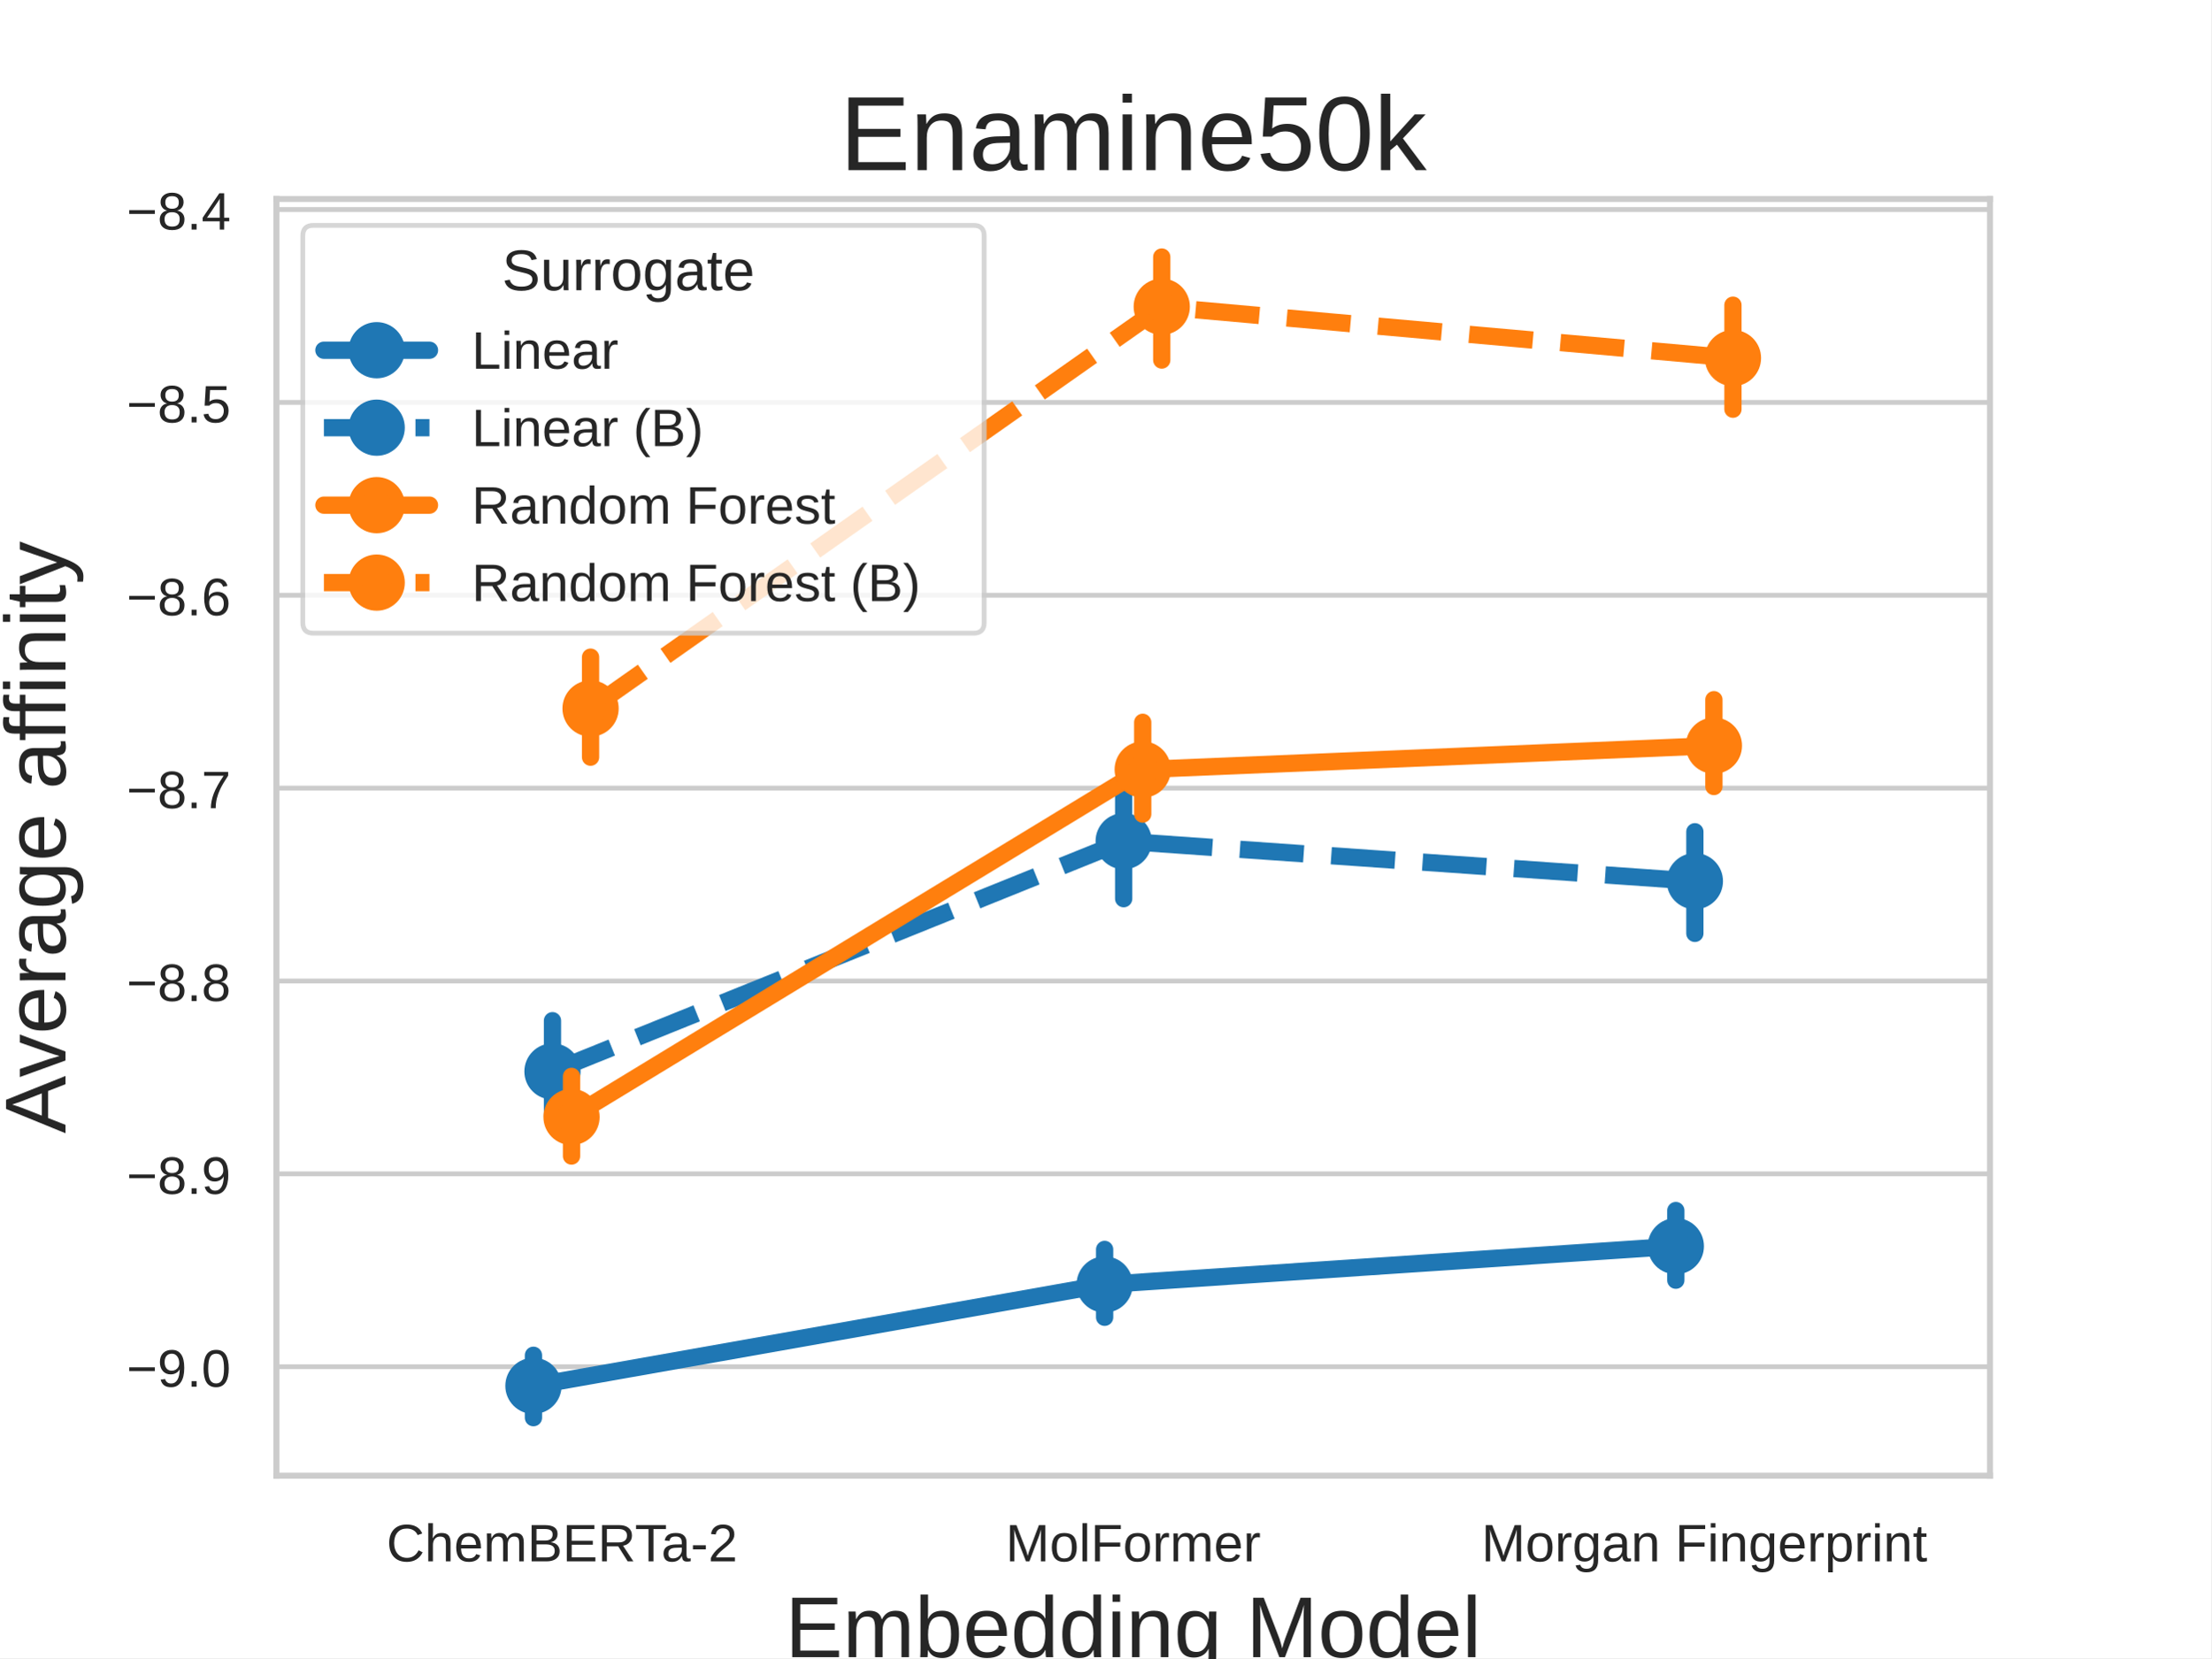
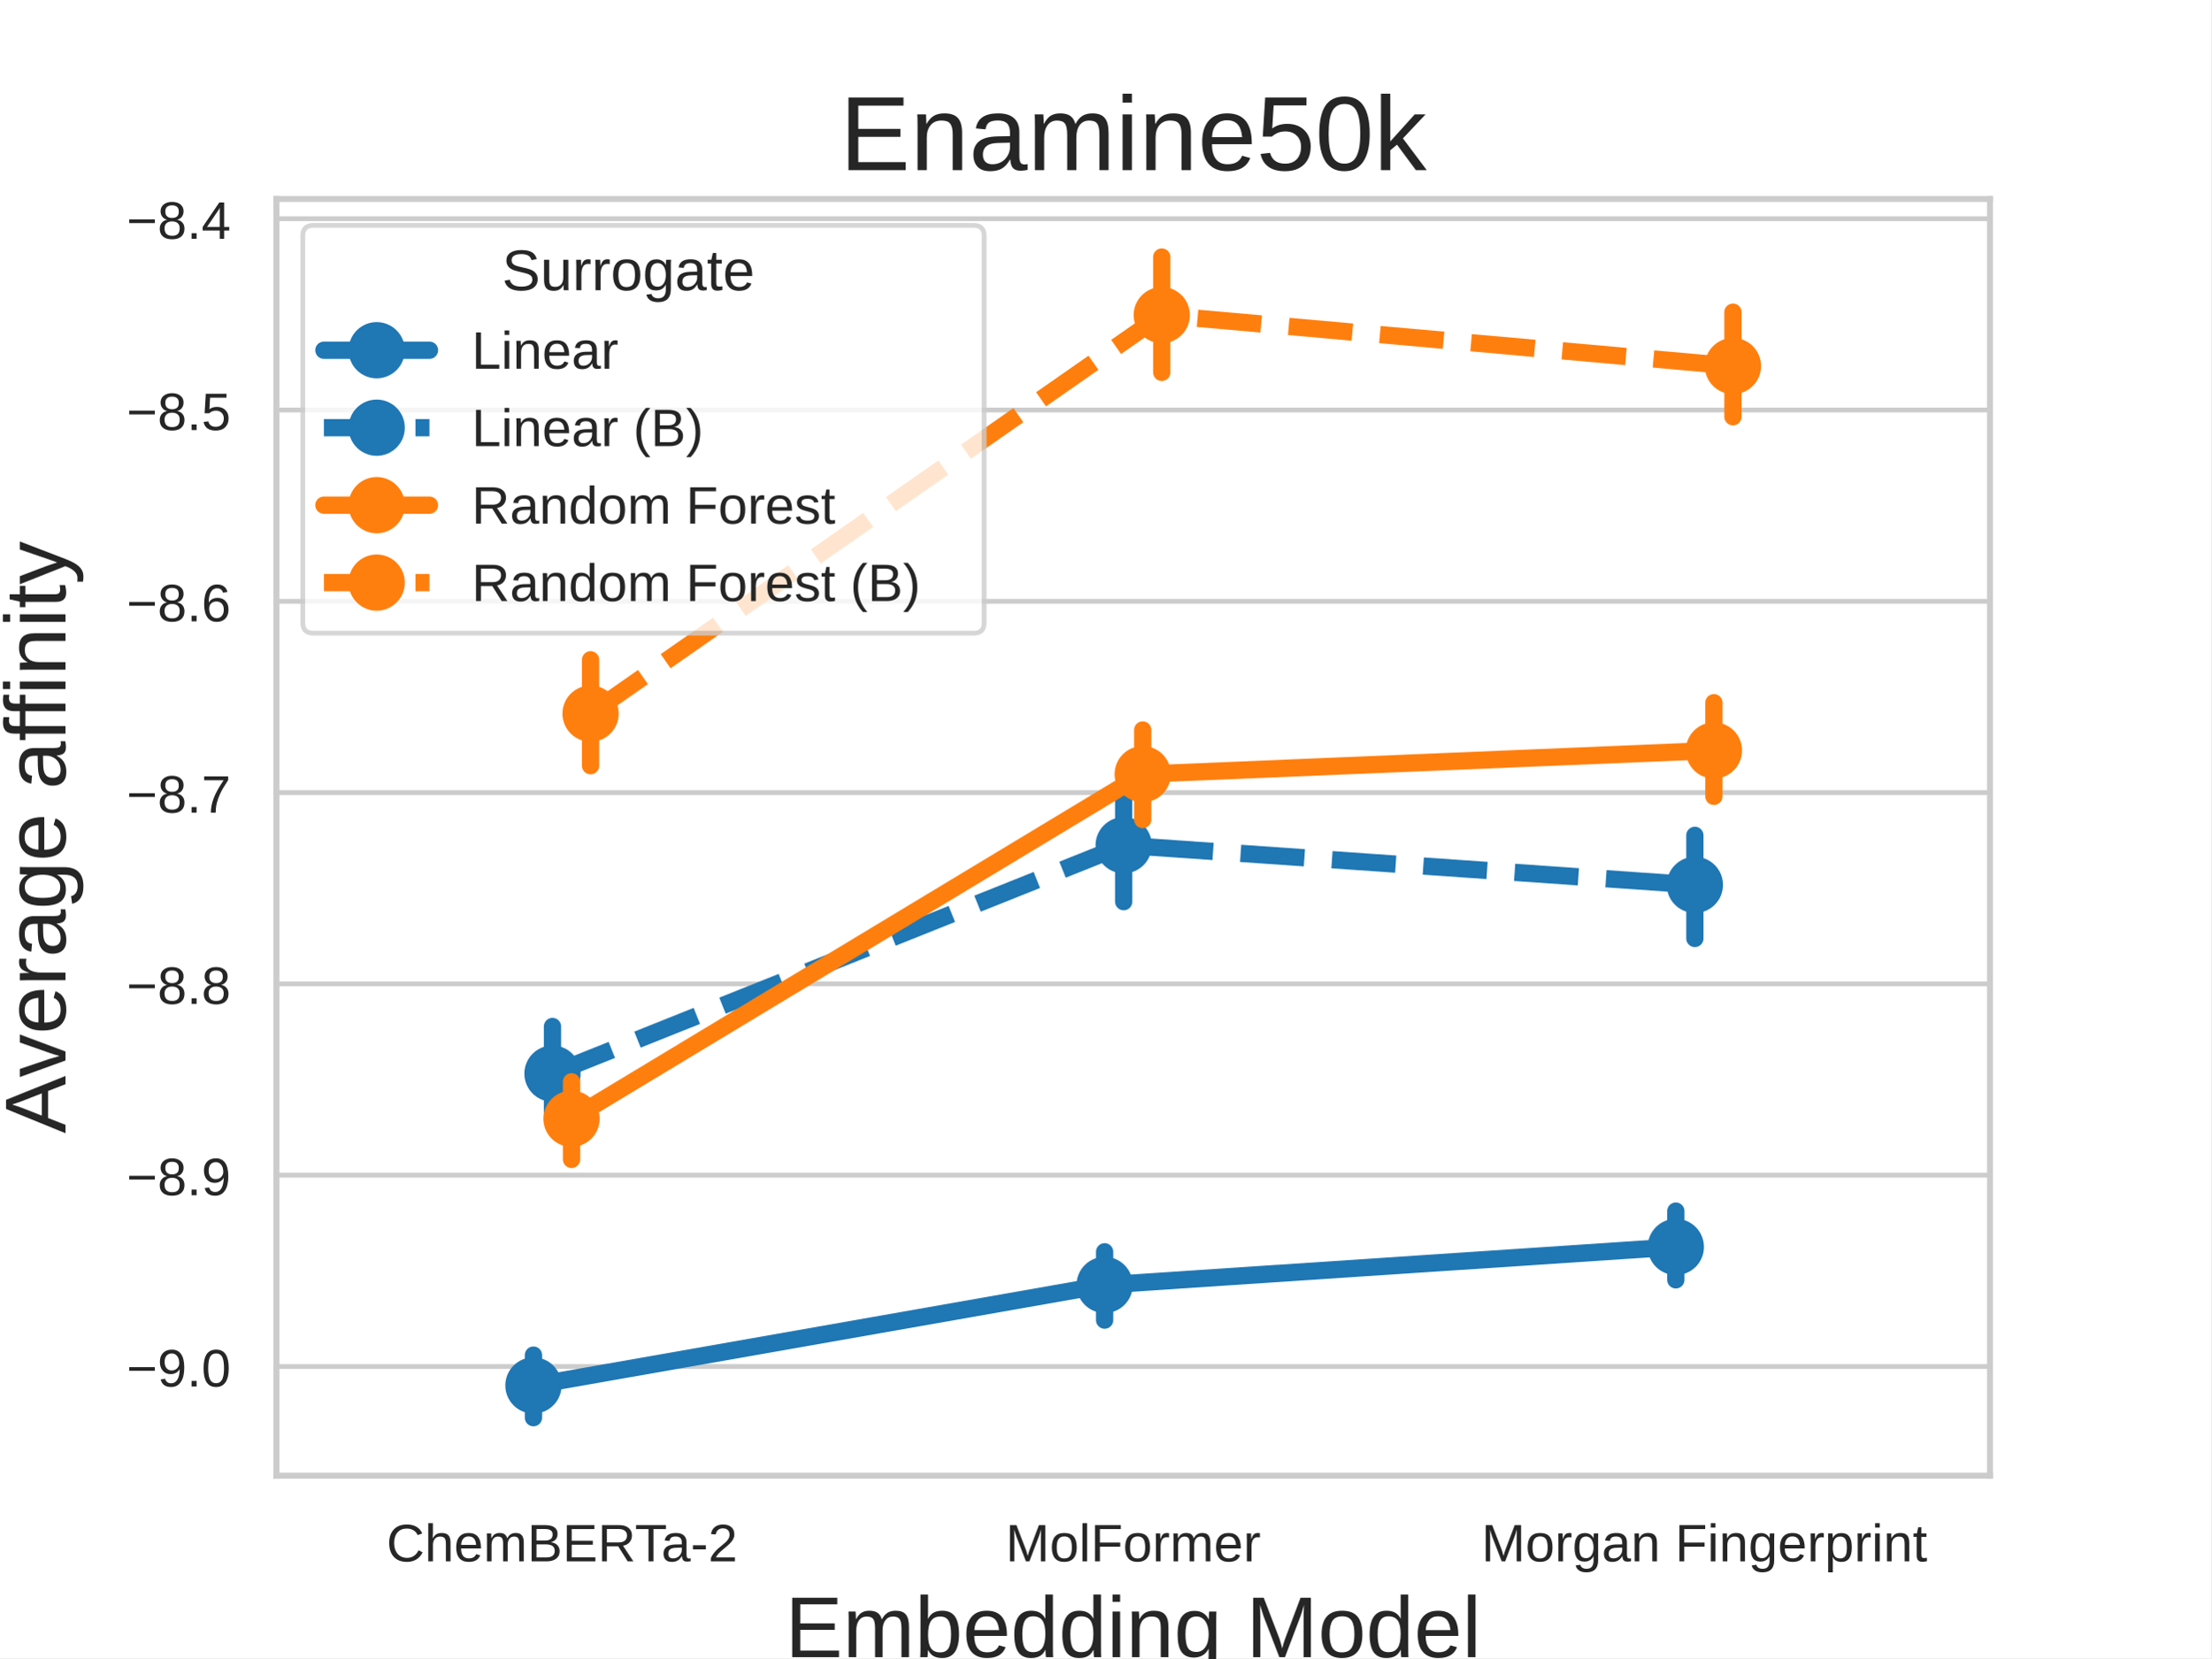
<svg xmlns="http://www.w3.org/2000/svg" xmlns:xlink="http://www.w3.org/1999/xlink" width="460.8pt" height="345.6pt" viewBox="0 0 460.8 345.6" version="1.1">
  <defs>
    <style type="text/css">*{stroke-linejoin: round; stroke-linecap: butt}</style>
  </defs>
  <g id="figure_1">
    <g id="patch_1">
      <path d="M 0 345.6  L 460.8 345.6  L 460.8 0  L 0 0  z " style="fill: #ffffff" />
    </g>
    <g id="axes_1">
      <g id="patch_2">
        <path d="M 57.6 307.584  L 414.72 307.584  L 414.72 41.472  L 57.6 41.472  z " style="fill: #ffffff" />
      </g>
      <g id="matplotlib.axis_1">
        <g id="xtick_1">
          <g id="text_1">
            <text style="fill: #262626; font: 11px 'Arial', 'DejaVu Sans', 'Liberation Sans', 'Bitstream Vera Sans', sans-serif; text-anchor: middle" x="117.12" y="325.442" transform="rotate(-0 117.12 325.4423)">ChemBERTa-2</text>
          </g>
        </g>
        <g id="xtick_2">
          <g id="text_2">
            <text style="fill: #262626; font: 11px 'Arial', 'DejaVu Sans', 'Liberation Sans', 'Bitstream Vera Sans', sans-serif; text-anchor: middle" x="236.16" y="325.442" transform="rotate(-0 236.16 325.4423)">MolFormer</text>
          </g>
        </g>
        <g id="xtick_3">
          <g id="text_3">
            <text style="fill: #262626; font: 11px 'Arial', 'DejaVu Sans', 'Liberation Sans', 'Bitstream Vera Sans', sans-serif; text-anchor: middle" x="355.2" y="325.442" transform="rotate(-0 355.2 325.4423)">Morgan Fingerprint</text>
          </g>
        </g>
        <g id="text_4">
          <text style="fill: #262626; font: 18px 'Arial', 'DejaVu Sans', 'Liberation Sans', 'Bitstream Vera Sans', sans-serif; text-anchor: middle" x="236.16" y="345.407" transform="rotate(-0 236.16 345.4071)">Embedding Model</text>
        </g>
      </g>
      <g id="matplotlib.axis_2">
        <g id="ytick_1">
          <g id="line2d_1">
-             <path d="M 57.6 284.865  L 414.72 284.865  " clip-path="url(#p78f17c7227)" style="fill: none; stroke: #cccccc; stroke-linecap: round" />
+             <path d="M 57.6 284.815  L 414.72 284.815  " clip-path="url(#p80c6c614b1)" style="fill: none; stroke: #cccccc; stroke-linecap: round" />
          </g>
          <g id="text_5">
-             <text style="fill: #262626; font: 11px 'Arial', 'DejaVu Sans', 'Liberation Sans', 'Bitstream Vera Sans', sans-serif; text-anchor: end" x="48.1" y="289.044" transform="rotate(-0 48.1 289.0437)">−9.0</text>
+             <text style="fill: #262626; font: 11px 'Arial', 'DejaVu Sans', 'Liberation Sans', 'Bitstream Vera Sans', sans-serif; text-anchor: end" x="48.1" y="288.994" transform="rotate(-0 48.1 288.9938)">−9.0</text>
          </g>
        </g>
        <g id="ytick_2">
          <g id="line2d_2">
-             <path d="M 57.6 244.666  L 414.72 244.666  " clip-path="url(#p78f17c7227)" style="fill: none; stroke: #cccccc; stroke-linecap: round" />
+             <path d="M 57.6 244.943  L 414.72 244.943  " clip-path="url(#p80c6c614b1)" style="fill: none; stroke: #cccccc; stroke-linecap: round" />
          </g>
          <g id="text_6">
-             <text style="fill: #262626; font: 11px 'Arial', 'DejaVu Sans', 'Liberation Sans', 'Bitstream Vera Sans', sans-serif; text-anchor: end" x="48.1" y="248.845" transform="rotate(-0 48.1 248.8447)">−8.9</text>
+             <text style="fill: #262626; font: 11px 'Arial', 'DejaVu Sans', 'Liberation Sans', 'Bitstream Vera Sans', sans-serif; text-anchor: end" x="48.1" y="249.122" transform="rotate(-0 48.1 249.1222)">−8.9</text>
          </g>
        </g>
        <g id="ytick_3">
          <g id="line2d_3">
-             <path d="M 57.6 204.466  L 414.72 204.466  " clip-path="url(#p78f17c7227)" style="fill: none; stroke: #cccccc; stroke-linecap: round" />
+             <path d="M 57.6 205.072  L 414.72 205.072  " clip-path="url(#p80c6c614b1)" style="fill: none; stroke: #cccccc; stroke-linecap: round" />
          </g>
          <g id="text_7">
-             <text style="fill: #262626; font: 11px 'Arial', 'DejaVu Sans', 'Liberation Sans', 'Bitstream Vera Sans', sans-serif; text-anchor: end" x="48.1" y="208.646" transform="rotate(-0 48.1 208.6456)">−8.8</text>
+             <text style="fill: #262626; font: 11px 'Arial', 'DejaVu Sans', 'Liberation Sans', 'Bitstream Vera Sans', sans-serif; text-anchor: end" x="48.1" y="209.251" transform="rotate(-0 48.1 209.2507)">−8.8</text>
          </g>
        </g>
        <g id="ytick_4">
          <g id="line2d_4">
-             <path d="M 57.6 164.267  L 414.72 164.267  " clip-path="url(#p78f17c7227)" style="fill: none; stroke: #cccccc; stroke-linecap: round" />
+             <path d="M 57.6 165.2  L 414.72 165.2  " clip-path="url(#p80c6c614b1)" style="fill: none; stroke: #cccccc; stroke-linecap: round" />
          </g>
          <g id="text_8">
-             <text style="fill: #262626; font: 11px 'Arial', 'DejaVu Sans', 'Liberation Sans', 'Bitstream Vera Sans', sans-serif; text-anchor: end" x="48.1" y="168.447" transform="rotate(-0 48.1 168.4466)">−8.7</text>
+             <text style="fill: #262626; font: 11px 'Arial', 'DejaVu Sans', 'Liberation Sans', 'Bitstream Vera Sans', sans-serif; text-anchor: end" x="48.1" y="169.379" transform="rotate(-0 48.1 169.3791)">−8.7</text>
          </g>
        </g>
        <g id="ytick_5">
          <g id="line2d_5">
-             <path d="M 57.6 124.068  L 414.72 124.068  " clip-path="url(#p78f17c7227)" style="fill: none; stroke: #cccccc; stroke-linecap: round" />
+             <path d="M 57.6 125.328  L 414.72 125.328  " clip-path="url(#p80c6c614b1)" style="fill: none; stroke: #cccccc; stroke-linecap: round" />
          </g>
          <g id="text_9">
-             <text style="fill: #262626; font: 11px 'Arial', 'DejaVu Sans', 'Liberation Sans', 'Bitstream Vera Sans', sans-serif; text-anchor: end" x="48.1" y="128.248" transform="rotate(-0 48.1 128.2475)">−8.6</text>
+             <text style="fill: #262626; font: 11px 'Arial', 'DejaVu Sans', 'Liberation Sans', 'Bitstream Vera Sans', sans-serif; text-anchor: end" x="48.1" y="129.508" transform="rotate(-0 48.1 129.5076)">−8.6</text>
          </g>
        </g>
        <g id="ytick_6">
          <g id="line2d_6">
-             <path d="M 57.6 83.869  L 414.72 83.869  " clip-path="url(#p78f17c7227)" style="fill: none; stroke: #cccccc; stroke-linecap: round" />
+             <path d="M 57.6 85.457  L 414.72 85.457  " clip-path="url(#p80c6c614b1)" style="fill: none; stroke: #cccccc; stroke-linecap: round" />
          </g>
          <g id="text_10">
-             <text style="fill: #262626; font: 11px 'Arial', 'DejaVu Sans', 'Liberation Sans', 'Bitstream Vera Sans', sans-serif; text-anchor: end" x="48.1" y="88.048" transform="rotate(-0 48.1 88.04847)">−8.5</text>
+             <text style="fill: #262626; font: 11px 'Arial', 'DejaVu Sans', 'Liberation Sans', 'Bitstream Vera Sans', sans-serif; text-anchor: end" x="48.1" y="89.636" transform="rotate(-0 48.1 89.63607)">−8.5</text>
          </g>
        </g>
        <g id="ytick_7">
          <g id="line2d_7">
-             <path d="M 57.6 43.67  L 414.72 43.67  " clip-path="url(#p78f17c7227)" style="fill: none; stroke: #cccccc; stroke-linecap: round" />
+             <path d="M 57.6 45.585  L 414.72 45.585  " clip-path="url(#p80c6c614b1)" style="fill: none; stroke: #cccccc; stroke-linecap: round" />
          </g>
          <g id="text_11">
-             <text style="fill: #262626; font: 11px 'Arial', 'DejaVu Sans', 'Liberation Sans', 'Bitstream Vera Sans', sans-serif; text-anchor: end" x="48.1" y="47.849" transform="rotate(-0 48.1 47.84941)">−8.4</text>
+             <text style="fill: #262626; font: 11px 'Arial', 'DejaVu Sans', 'Liberation Sans', 'Bitstream Vera Sans', sans-serif; text-anchor: end" x="48.1" y="49.765" transform="rotate(-0 48.1 49.76453)">−8.4</text>
          </g>
        </g>
        <g id="text_12">
          <text style="fill: #262626; font: 18px 'Arial', 'DejaVu Sans', 'Liberation Sans', 'Bitstream Vera Sans', sans-serif; text-anchor: middle" x="13.645" y="174.528" transform="rotate(-90 13.64547 174.528)">Average affinity</text>
        </g>
      </g>
      <g id="line2d_8">
-         <path d="M 111.168 288.856  L 230.208 267.732  L 349.248 259.749  " clip-path="url(#p78f17c7227)" style="fill: none; stroke: #1f77b4; stroke-width: 3.6; stroke-linecap: round" />
+         <path d="M 111.168 288.774  L 230.208 267.822  L 349.248 259.903  " clip-path="url(#p80c6c614b1)" style="fill: none; stroke: #1f77b4; stroke-width: 3.6; stroke-linecap: round" />
        <defs>
-           <path id="m93af3d8ae8" d="M 0 4.512  C 1.197 4.512 2.344 4.037 3.19 3.19  C 4.037 2.344 4.512 1.197 4.512 0  C 4.512 -1.197 4.037 -2.344 3.19 -3.19  C 2.344 -4.037 1.197 -4.512 0 -4.512  C -1.197 -4.512 -2.344 -4.037 -3.19 -3.19  C -4.037 -2.344 -4.512 -1.197 -4.512 0  C -4.512 1.197 -4.037 2.344 -3.19 3.19  C -2.344 4.037 -1.197 4.512 0 4.512  z " style="stroke: #1f77b4; stroke-width: 2.7" />
+           <path id="m4a5e05024f" d="M 0 4.512  C 1.197 4.512 2.344 4.037 3.19 3.19  C 4.037 2.344 4.512 1.197 4.512 0  C 4.512 -1.197 4.037 -2.344 3.19 -3.19  C 2.344 -4.037 1.197 -4.512 0 -4.512  C -1.197 -4.512 -2.344 -4.037 -3.19 -3.19  C -4.037 -2.344 -4.512 -1.197 -4.512 0  C -4.512 1.197 -4.037 2.344 -3.19 3.19  C -2.344 4.037 -1.197 4.512 0 4.512  z " style="stroke: #1f77b4; stroke-width: 2.7" />
        </defs>
-         <g clip-path="url(#p78f17c7227)">
-           <use xlink:href="#m93af3d8ae8" x="111.168" y="288.856" style="fill: #1f77b4; stroke: #1f77b4; stroke-width: 2.7" />
-           <use xlink:href="#m93af3d8ae8" x="230.208" y="267.732" style="fill: #1f77b4; stroke: #1f77b4; stroke-width: 2.7" />
-           <use xlink:href="#m93af3d8ae8" x="349.248" y="259.749" style="fill: #1f77b4; stroke: #1f77b4; stroke-width: 2.7" />
+         <g clip-path="url(#p80c6c614b1)">
+           <use xlink:href="#m4a5e05024f" x="111.168" y="288.774" style="fill: #1f77b4; stroke: #1f77b4; stroke-width: 2.7" />
+           <use xlink:href="#m4a5e05024f" x="230.208" y="267.822" style="fill: #1f77b4; stroke: #1f77b4; stroke-width: 2.7" />
+           <use xlink:href="#m4a5e05024f" x="349.248" y="259.903" style="fill: #1f77b4; stroke: #1f77b4; stroke-width: 2.7" />
        </g>
      </g>
      <g id="line2d_9">
-         <path d="M 111.168 295.488  L 111.168 282.48  " clip-path="url(#p78f17c7227)" style="fill: none; stroke: #1f77b4; stroke-width: 3.6; stroke-linecap: round" />
+         <path d="M 111.168 295.488  L 111.168 282.448  " clip-path="url(#p80c6c614b1)" style="fill: none; stroke: #1f77b4; stroke-width: 3.6; stroke-linecap: round" />
      </g>
      <g id="line2d_10">
-         <path d="M 230.208 274.566  L 230.208 260.418  " clip-path="url(#p78f17c7227)" style="fill: none; stroke: #1f77b4; stroke-width: 3.6; stroke-linecap: round" />
+         <path d="M 230.208 275.156  L 230.208 260.913  " clip-path="url(#p80c6c614b1)" style="fill: none; stroke: #1f77b4; stroke-width: 3.6; stroke-linecap: round" />
      </g>
      <g id="line2d_11">
-         <path d="M 349.248 266.835  L 349.248 252.314  " clip-path="url(#p78f17c7227)" style="fill: none; stroke: #1f77b4; stroke-width: 3.6; stroke-linecap: round" />
+         <path d="M 349.248 266.761  L 349.248 252.435  " clip-path="url(#p80c6c614b1)" style="fill: none; stroke: #1f77b4; stroke-width: 3.6; stroke-linecap: round" />
      </g>
      <g id="line2d_12">
-         <path d="M 115.136 223.327  L 234.176 175.332  L 353.216 183.664  " clip-path="url(#p78f17c7227)" style="fill: none; stroke-dasharray: 13.32,5.76; stroke-dashoffset: 0; stroke: #1f77b4; stroke-width: 3.6" />
-         <g clip-path="url(#p78f17c7227)">
-           <use xlink:href="#m93af3d8ae8" x="115.136" y="223.327" style="fill: #1f77b4; stroke: #1f77b4; stroke-width: 2.7" />
-           <use xlink:href="#m93af3d8ae8" x="234.176" y="175.332" style="fill: #1f77b4; stroke: #1f77b4; stroke-width: 2.7" />
-           <use xlink:href="#m93af3d8ae8" x="353.216" y="183.664" style="fill: #1f77b4; stroke: #1f77b4; stroke-width: 2.7" />
+         <path d="M 115.136 223.778  L 234.176 176.174  L 353.216 184.438  " clip-path="url(#p80c6c614b1)" style="fill: none; stroke-dasharray: 13.32,5.76; stroke-dashoffset: 0; stroke: #1f77b4; stroke-width: 3.6" />
+         <g clip-path="url(#p80c6c614b1)">
+           <use xlink:href="#m4a5e05024f" x="115.136" y="223.778" style="fill: #1f77b4; stroke: #1f77b4; stroke-width: 2.7" />
+           <use xlink:href="#m4a5e05024f" x="234.176" y="176.174" style="fill: #1f77b4; stroke: #1f77b4; stroke-width: 2.7" />
+           <use xlink:href="#m4a5e05024f" x="353.216" y="184.438" style="fill: #1f77b4; stroke: #1f77b4; stroke-width: 2.7" />
        </g>
      </g>
      <g id="line2d_13">
-         <path d="M 115.136 232.637  L 115.136 212.743  " clip-path="url(#p78f17c7227)" style="fill: none; stroke: #1f77b4; stroke-width: 3.6; stroke-linecap: round" />
+         <path d="M 115.136 233.49  L 115.136 213.954  " clip-path="url(#p80c6c614b1)" style="fill: none; stroke: #1f77b4; stroke-width: 3.6; stroke-linecap: round" />
      </g>
      <g id="line2d_14">
-         <path d="M 234.176 187.31  L 234.176 163.474  " clip-path="url(#p78f17c7227)" style="fill: none; stroke: #1f77b4; stroke-width: 3.6; stroke-linecap: round" />
+         <path d="M 234.176 187.933  L 234.176 164.599  " clip-path="url(#p80c6c614b1)" style="fill: none; stroke: #1f77b4; stroke-width: 3.6; stroke-linecap: round" />
      </g>
      <g id="line2d_15">
-         <path d="M 353.216 194.546  L 353.216 173.362  " clip-path="url(#p78f17c7227)" style="fill: none; stroke: #1f77b4; stroke-width: 3.6; stroke-linecap: round" />
+         <path d="M 353.216 195.602  L 353.216 174.113  " clip-path="url(#p80c6c614b1)" style="fill: none; stroke: #1f77b4; stroke-width: 3.6; stroke-linecap: round" />
      </g>
      <g id="line2d_16">
-         <path d="M 119.104 232.811  L 238.144 160.396  L 357.184 155.413  " clip-path="url(#p78f17c7227)" style="fill: none; stroke: #ff7f0e; stroke-width: 3.6; stroke-linecap: round" />
+         <path d="M 119.104 233.185  L 238.144 161.36  L 357.184 156.418  " clip-path="url(#p80c6c614b1)" style="fill: none; stroke: #ff7f0e; stroke-width: 3.6; stroke-linecap: round" />
        <defs>
-           <path id="mccf26e5efd" d="M 0 4.512  C 1.197 4.512 2.344 4.037 3.19 3.19  C 4.037 2.344 4.512 1.197 4.512 0  C 4.512 -1.197 4.037 -2.344 3.19 -3.19  C 2.344 -4.037 1.197 -4.512 0 -4.512  C -1.197 -4.512 -2.344 -4.037 -3.19 -3.19  C -4.037 -2.344 -4.512 -1.197 -4.512 0  C -4.512 1.197 -4.037 2.344 -3.19 3.19  C -2.344 4.037 -1.197 4.512 0 4.512  z " style="stroke: #ff7f0e; stroke-width: 2.7" />
+           <path id="m037bdbc584" d="M 0 4.512  C 1.197 4.512 2.344 4.037 3.19 3.19  C 4.037 2.344 4.512 1.197 4.512 0  C 4.512 -1.197 4.037 -2.344 3.19 -3.19  C 2.344 -4.037 1.197 -4.512 0 -4.512  C -1.197 -4.512 -2.344 -4.037 -3.19 -3.19  C -4.037 -2.344 -4.512 -1.197 -4.512 0  C -4.512 1.197 -4.037 2.344 -3.19 3.19  C -2.344 4.037 -1.197 4.512 0 4.512  z " style="stroke: #ff7f0e; stroke-width: 2.7" />
        </defs>
-         <g clip-path="url(#p78f17c7227)">
-           <use xlink:href="#mccf26e5efd" x="119.104" y="232.811" style="fill: #ff7f0e; stroke: #ff7f0e; stroke-width: 2.7" />
-           <use xlink:href="#mccf26e5efd" x="238.144" y="160.396" style="fill: #ff7f0e; stroke: #ff7f0e; stroke-width: 2.7" />
-           <use xlink:href="#mccf26e5efd" x="357.184" y="155.413" style="fill: #ff7f0e; stroke: #ff7f0e; stroke-width: 2.7" />
+         <g clip-path="url(#p80c6c614b1)">
+           <use xlink:href="#m037bdbc584" x="119.104" y="233.185" style="fill: #ff7f0e; stroke: #ff7f0e; stroke-width: 2.7" />
+           <use xlink:href="#m037bdbc584" x="238.144" y="161.36" style="fill: #ff7f0e; stroke: #ff7f0e; stroke-width: 2.7" />
+           <use xlink:href="#m037bdbc584" x="357.184" y="156.418" style="fill: #ff7f0e; stroke: #ff7f0e; stroke-width: 2.7" />
        </g>
      </g>
      <g id="line2d_17">
-         <path d="M 119.104 240.958  L 119.104 224.355  " clip-path="url(#p78f17c7227)" style="fill: none; stroke: #ff7f0e; stroke-width: 3.6; stroke-linecap: round" />
+         <path d="M 119.104 241.662  L 119.104 225.479  " clip-path="url(#p80c6c614b1)" style="fill: none; stroke: #ff7f0e; stroke-width: 3.6; stroke-linecap: round" />
      </g>
      <g id="line2d_18">
-         <path d="M 238.144 169.683  L 238.144 150.549  " clip-path="url(#p78f17c7227)" style="fill: none; stroke: #ff7f0e; stroke-width: 3.6; stroke-linecap: round" />
+         <path d="M 238.144 170.821  L 238.144 152.152  " clip-path="url(#p80c6c614b1)" style="fill: none; stroke: #ff7f0e; stroke-width: 3.6; stroke-linecap: round" />
      </g>
      <g id="line2d_19">
-         <path d="M 357.184 163.933  L 357.184 145.834  " clip-path="url(#p78f17c7227)" style="fill: none; stroke: #ff7f0e; stroke-width: 3.6; stroke-linecap: round" />
+         <path d="M 357.184 165.986  L 357.184 146.465  " clip-path="url(#p80c6c614b1)" style="fill: none; stroke: #ff7f0e; stroke-width: 3.6; stroke-linecap: round" />
      </g>
      <g id="line2d_20">
-         <path d="M 123.072 147.671  L 242.112 63.924  L 361.152 74.627  " clip-path="url(#p78f17c7227)" style="fill: none; stroke-dasharray: 13.32,5.76; stroke-dashoffset: 0; stroke: #ff7f0e; stroke-width: 3.6" />
-         <g clip-path="url(#p78f17c7227)">
-           <use xlink:href="#mccf26e5efd" x="123.072" y="147.671" style="fill: #ff7f0e; stroke: #ff7f0e; stroke-width: 2.7" />
-           <use xlink:href="#mccf26e5efd" x="242.112" y="63.924" style="fill: #ff7f0e; stroke: #ff7f0e; stroke-width: 2.7" />
-           <use xlink:href="#mccf26e5efd" x="361.152" y="74.627" style="fill: #ff7f0e; stroke: #ff7f0e; stroke-width: 2.7" />
+         <path d="M 123.072 148.739  L 242.112 65.674  L 361.152 76.29  " clip-path="url(#p80c6c614b1)" style="fill: none; stroke-dasharray: 13.32,5.76; stroke-dashoffset: 0; stroke: #ff7f0e; stroke-width: 3.6" />
+         <g clip-path="url(#p80c6c614b1)">
+           <use xlink:href="#m037bdbc584" x="123.072" y="148.739" style="fill: #ff7f0e; stroke: #ff7f0e; stroke-width: 2.7" />
+           <use xlink:href="#m037bdbc584" x="242.112" y="65.674" style="fill: #ff7f0e; stroke: #ff7f0e; stroke-width: 2.7" />
+           <use xlink:href="#m037bdbc584" x="361.152" y="76.29" style="fill: #ff7f0e; stroke: #ff7f0e; stroke-width: 2.7" />
        </g>
      </g>
      <g id="line2d_21">
-         <path d="M 123.072 157.818  L 123.072 136.967  " clip-path="url(#p78f17c7227)" style="fill: none; stroke: #ff7f0e; stroke-width: 3.6; stroke-linecap: round" />
+         <path d="M 123.072 159.597  L 123.072 137.523  " clip-path="url(#p80c6c614b1)" style="fill: none; stroke: #ff7f0e; stroke-width: 3.6; stroke-linecap: round" />
      </g>
      <g id="line2d_22">
-         <path d="M 242.112 75.042  L 242.112 53.568  " clip-path="url(#p78f17c7227)" style="fill: none; stroke: #ff7f0e; stroke-width: 3.6; stroke-linecap: round" />
+         <path d="M 242.112 77.607  L 242.112 53.568  " clip-path="url(#p80c6c614b1)" style="fill: none; stroke: #ff7f0e; stroke-width: 3.6; stroke-linecap: round" />
      </g>
      <g id="line2d_23">
-         <path d="M 361.152 85.284  L 361.152 63.601  " clip-path="url(#p78f17c7227)" style="fill: none; stroke: #ff7f0e; stroke-width: 3.6; stroke-linecap: round" />
+         <path d="M 361.152 86.857  L 361.152 65.061  " clip-path="url(#p80c6c614b1)" style="fill: none; stroke: #ff7f0e; stroke-width: 3.6; stroke-linecap: round" />
      </g>
      <g id="line2d_24" />
      <g id="line2d_25" />
      <g id="line2d_26" />
      <g id="line2d_27" />
      <g id="patch_3">
        <path d="M 57.6 307.584  L 57.6 41.472  " style="fill: none; stroke: #cccccc; stroke-width: 1.25; stroke-linejoin: miter; stroke-linecap: square" />
      </g>
      <g id="patch_4">
        <path d="M 414.72 307.584  L 414.72 41.472  " style="fill: none; stroke: #cccccc; stroke-width: 1.25; stroke-linejoin: miter; stroke-linecap: square" />
      </g>
      <g id="patch_5">
        <path d="M 57.6 307.584  L 414.72 307.584  " style="fill: none; stroke: #cccccc; stroke-width: 1.25; stroke-linejoin: miter; stroke-linecap: square" />
      </g>
      <g id="patch_6">
        <path d="M 57.6 41.472  L 414.72 41.472  " style="fill: none; stroke: #cccccc; stroke-width: 1.25; stroke-linejoin: miter; stroke-linecap: square" />
      </g>
      <g id="text_13">
        <text style="fill: #262626; font: 22px 'Arial', 'DejaVu Sans', 'Liberation Sans', 'Bitstream Vera Sans', sans-serif; text-anchor: middle" x="236.16" y="35.472" transform="rotate(-0 236.16 35.472)">Enamine50k</text>
      </g>
      <g id="legend_1">
        <g id="patch_7">
          <path d="M 65.3 131.97  L 202.903 131.97  Q 205.103 131.97 205.103 129.769  L 205.103 49.172  Q 205.103 46.972 202.903 46.972  L 65.3 46.972  Q 63.1 46.972 63.1 49.172  L 63.1 129.769  Q 63.1 131.97 65.3 131.97  z " style="fill: #ffffff; opacity: 0.8; stroke: #cccccc; stroke-linejoin: miter" />
        </g>
        <g id="text_14">
          <text style="fill: #262626; font: 12px 'Arial', 'DejaVu Sans', 'Liberation Sans', 'Bitstream Vera Sans', sans-serif; text-anchor: start" x="104.596" y="60.49" transform="rotate(-0 104.5956 60.49012)">Surrogate</text>
        </g>
        <g id="line2d_28">
          <path d="M 67.5 72.994  L 78.5 72.994  L 89.5 72.994  " style="fill: none; stroke: #1f77b4; stroke-width: 3.6; stroke-linecap: round" />
          <g>
-             <use xlink:href="#m93af3d8ae8" x="78.5" y="72.994" style="fill: #1f77b4; stroke: #1f77b4; stroke-width: 2.7" />
+             <use xlink:href="#m4a5e05024f" x="78.5" y="72.994" style="fill: #1f77b4; stroke: #1f77b4; stroke-width: 2.7" />
          </g>
        </g>
        <g id="text_15">
          <text style="fill: #262626; font: 11px 'Arial', 'DejaVu Sans', 'Liberation Sans', 'Bitstream Vera Sans', sans-serif; text-anchor: start" x="98.3" y="76.844" transform="rotate(-0 98.3 76.84403)">Linear</text>
        </g>
        <g id="line2d_29">
          <path d="M 67.5 89.14  L 78.5 89.14  L 89.5 89.14  " style="fill: none; stroke-dasharray: 13.32,5.76; stroke-dashoffset: 0; stroke: #1f77b4; stroke-width: 3.6" />
          <g>
-             <use xlink:href="#m93af3d8ae8" x="78.5" y="89.14" style="fill: #1f77b4; stroke: #1f77b4; stroke-width: 2.7" />
+             <use xlink:href="#m4a5e05024f" x="78.5" y="89.14" style="fill: #1f77b4; stroke: #1f77b4; stroke-width: 2.7" />
          </g>
        </g>
        <g id="text_16">
          <text style="fill: #262626; font: 11px 'Arial', 'DejaVu Sans', 'Liberation Sans', 'Bitstream Vera Sans', sans-serif; text-anchor: start" x="98.3" y="92.99" transform="rotate(-0 98.3 92.98997)">Linear (B)</text>
        </g>
        <g id="line2d_30">
          <path d="M 67.5 105.286  L 78.5 105.286  L 89.5 105.286  " style="fill: none; stroke: #ff7f0e; stroke-width: 3.6; stroke-linecap: round" />
          <g>
-             <use xlink:href="#mccf26e5efd" x="78.5" y="105.286" style="fill: #ff7f0e; stroke: #ff7f0e; stroke-width: 2.7" />
+             <use xlink:href="#m037bdbc584" x="78.5" y="105.286" style="fill: #ff7f0e; stroke: #ff7f0e; stroke-width: 2.7" />
          </g>
        </g>
        <g id="text_17">
          <text style="fill: #262626; font: 11px 'Arial', 'DejaVu Sans', 'Liberation Sans', 'Bitstream Vera Sans', sans-serif; text-anchor: start" x="98.3" y="109.136" transform="rotate(-0 98.3 109.1359)">Random Forest</text>
        </g>
        <g id="line2d_31">
          <path d="M 67.5 121.432  L 78.5 121.432  L 89.5 121.432  " style="fill: none; stroke-dasharray: 13.32,5.76; stroke-dashoffset: 0; stroke: #ff7f0e; stroke-width: 3.6" />
          <g>
-             <use xlink:href="#mccf26e5efd" x="78.5" y="121.432" style="fill: #ff7f0e; stroke: #ff7f0e; stroke-width: 2.7" />
+             <use xlink:href="#m037bdbc584" x="78.5" y="121.432" style="fill: #ff7f0e; stroke: #ff7f0e; stroke-width: 2.7" />
          </g>
        </g>
        <g id="text_18">
          <text style="fill: #262626; font: 11px 'Arial', 'DejaVu Sans', 'Liberation Sans', 'Bitstream Vera Sans', sans-serif; text-anchor: start" x="98.3" y="125.282" transform="rotate(-0 98.3 125.2818)">Random Forest (B)</text>
        </g>
      </g>
    </g>
  </g>
  <defs>
-     <clipPath id="p78f17c7227">
+     <clipPath id="p80c6c614b1">
      <rect x="57.6" y="41.472" width="357.12" height="266.112" />
    </clipPath>
  </defs>
</svg>
